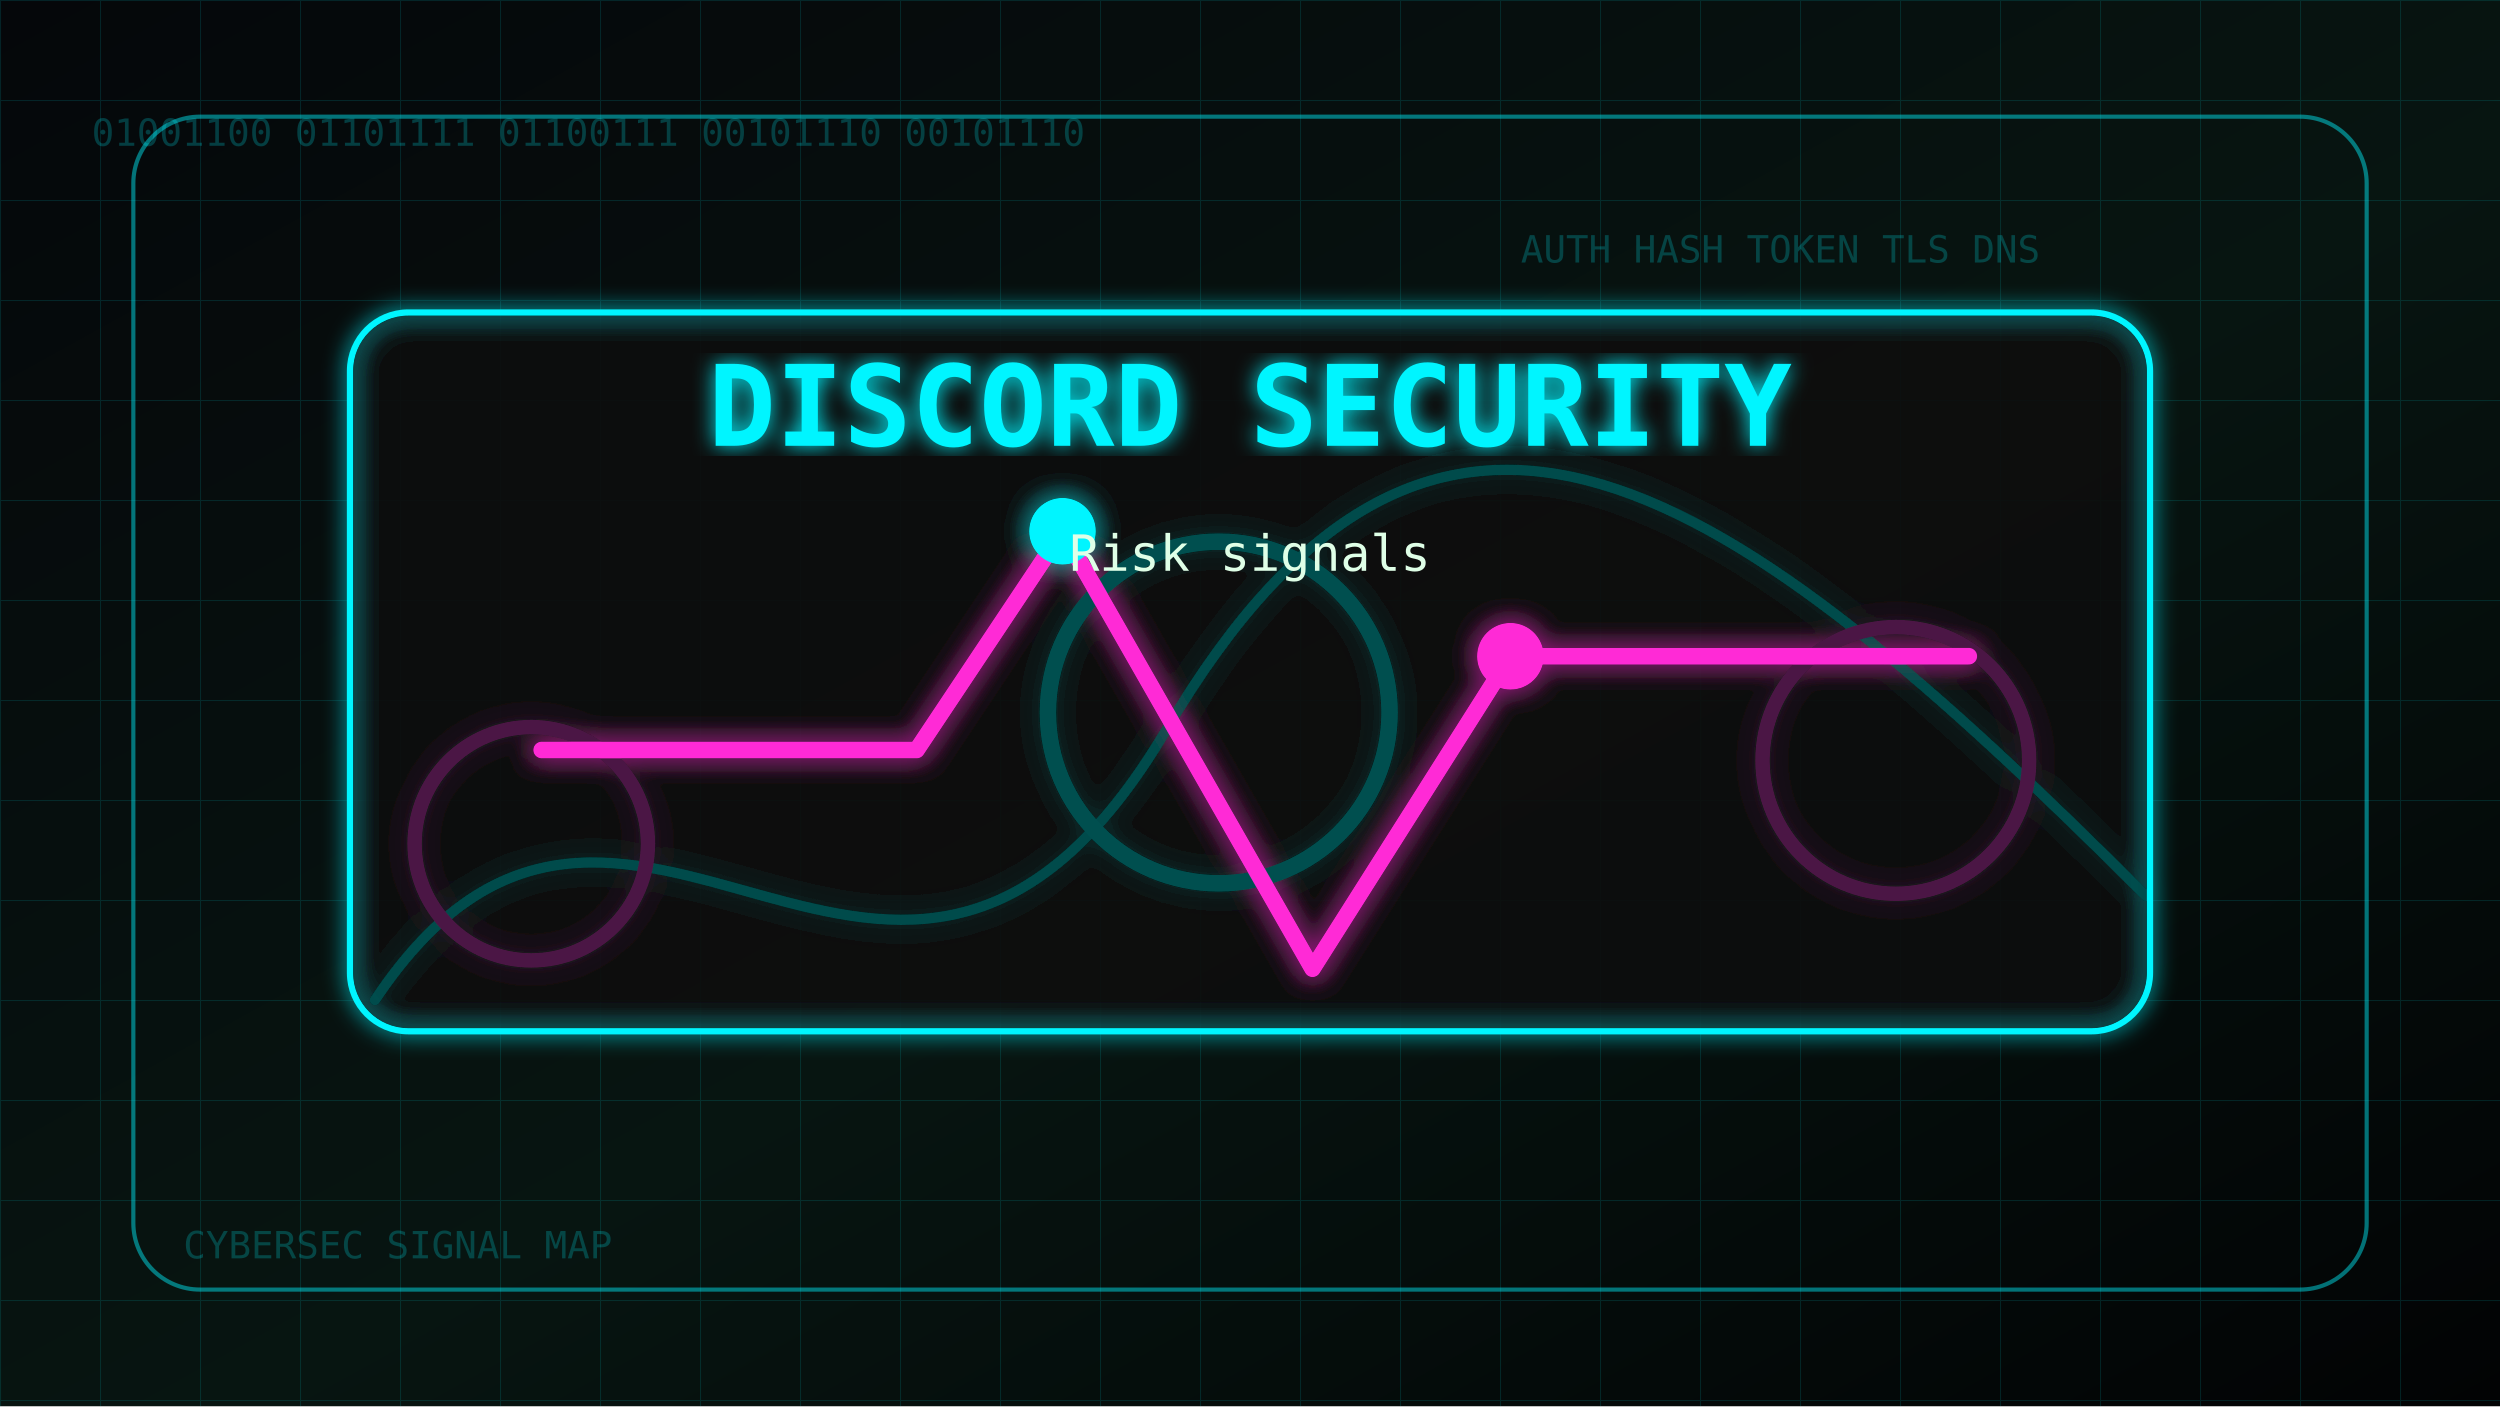
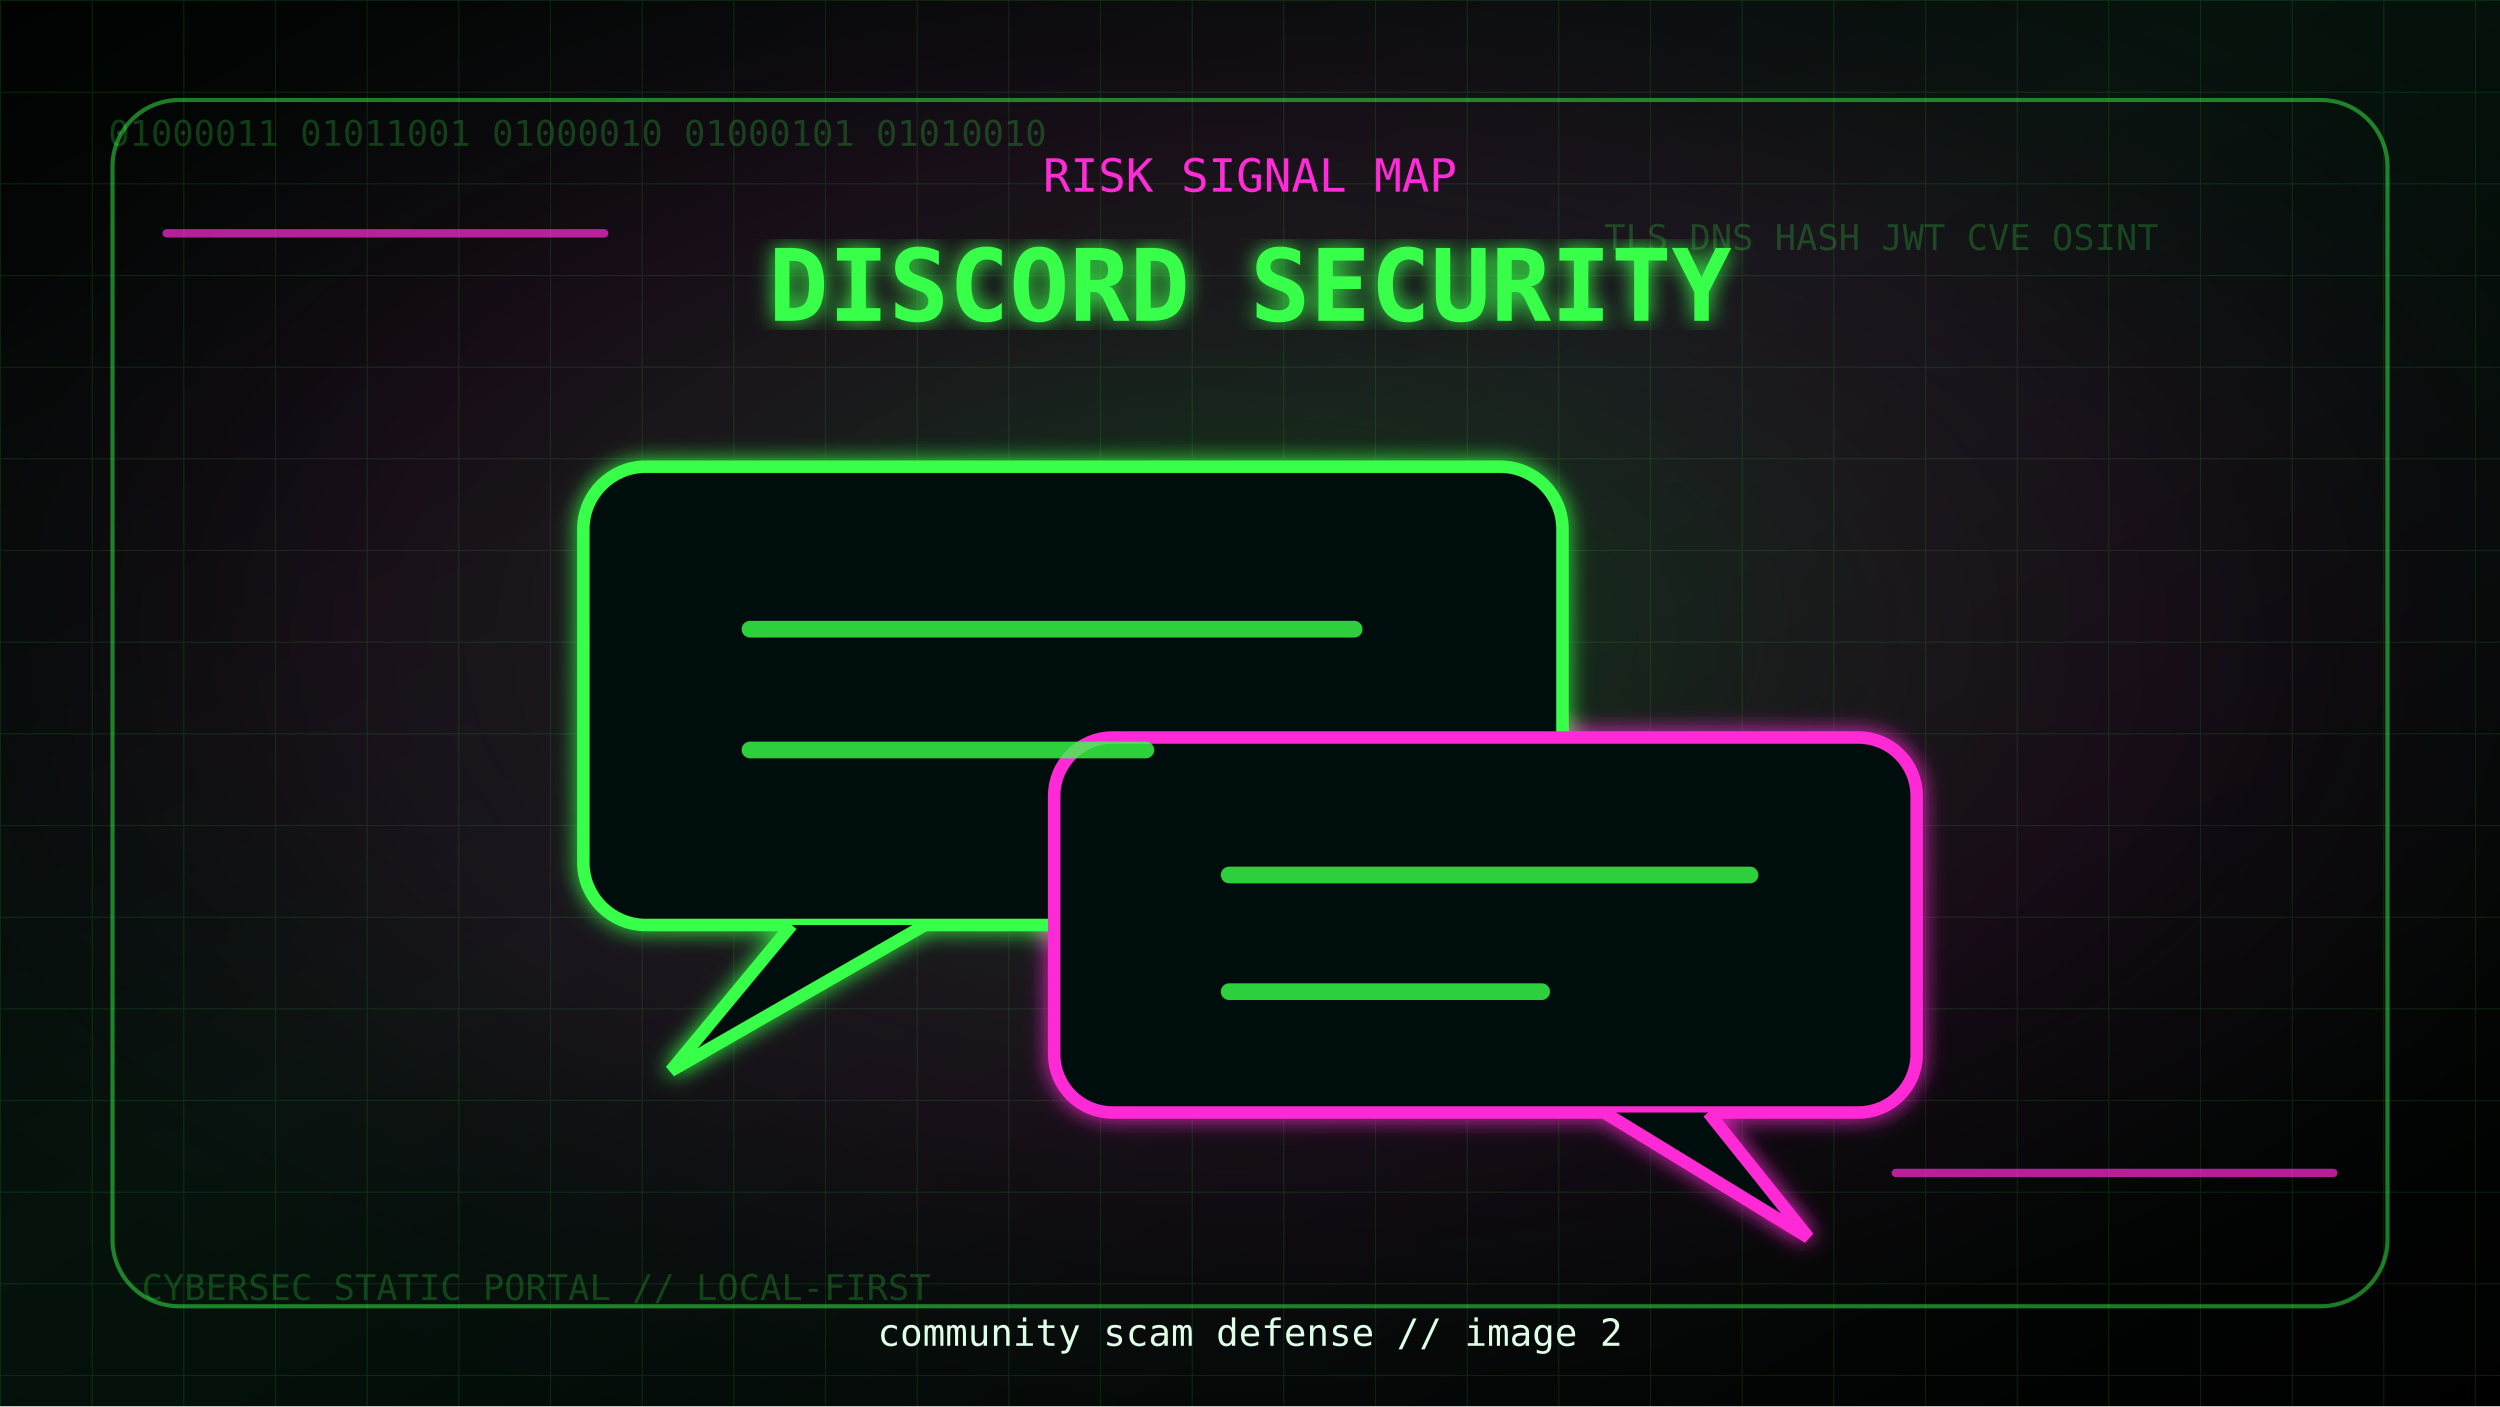
- <svg xmlns="http://www.w3.org/2000/svg" viewBox="0 0 1200 675" role="img" aria-label="Discord security">
+ <svg xmlns="http://www.w3.org/2000/svg" viewBox="0 0 1200 675" role="img" aria-label="DISCORD SECURITY RISK SIGNAL MAP">
  <defs>
    <linearGradient id="bg" x1="0" y1="0" x2="1" y2="1">
-       <stop offset="0" stop-color="#05070a" />
-       <stop offset="0.55" stop-color="#071511" />
-       <stop offset="1" stop-color="#020304" />
+       <stop offset="0" stop-color="#010302" />
+       <stop offset="0.45" stop-color="#05130c" />
+       <stop offset="1" stop-color="#000" />
    </linearGradient>
+     <radialGradient id="pulse" cx="50%" cy="45%" r="65%">
+       <stop offset="0" stop-color="#39ff4a" stop-opacity="0.18" />
+       <stop offset="0.55" stop-color="#ff2bd6" stop-opacity="0.08" />
+       <stop offset="1" stop-color="#000" stop-opacity="0" />
+     </radialGradient>
    <filter id="glow">
      <feGaussianBlur stdDeviation="5" result="blur" />
      <feMerge>
        <feMergeNode in="blur" />
        <feMergeNode in="SourceGraphic" />
      </feMerge>
    </filter>
-     <pattern id="grid" width="48" height="48" patternUnits="userSpaceOnUse">
-       <path d="M48 0H0v48" fill="none" stroke="#00f5ff" stroke-opacity="0.12" />
+     <pattern id="grid" width="44" height="44" patternUnits="userSpaceOnUse">
+       <path d="M44 0H0v44" fill="none" stroke="#39ff4a" stroke-opacity="0.12" />
    </pattern>
  </defs>
  <rect width="1200" height="675" fill="url(#bg)" />
  <rect width="1200" height="675" fill="url(#grid)" />
-   <g opacity="0.22" font-family="monospace" font-size="18" fill="#00f5ff">
-     <text x="44" y="70">01001100 01101111 01100111 00101110 00101110</text>
-     <text x="730" y="126">AUTH HASH TOKEN TLS DNS</text>
-     <text x="88" y="604">CYBERSEC SIGNAL MAP</text>
+   <rect width="1200" height="675" fill="url(#pulse)" />
+   <g opacity="0.22" font-family="JetBrains Mono, monospace" font-size="17" fill="#39ff4a">
+     <text x="52" y="70">01000011 01011001 01000010 01000101 01010010</text>
+     <text x="770" y="120">TLS DNS HASH JWT CVE OSINT</text>
+     <text x="68" y="624">CYBERSEC STATIC PORTAL // LOCAL-FIRST</text>
  </g>
  <g filter="url(#glow)">
-     <path d="M180 480 C300 300 430 570 560 350 S830 230 1030 430" fill="none" stroke="#00f5ff" stroke-width="5" stroke-linecap="round" opacity="0.9" />
-     <circle cx="255" cy="405" r="56" fill="none" stroke="#ff2bd6" stroke-width="7" />
-     <circle cx="585" cy="342" r="82" fill="none" stroke="#00f5ff" stroke-width="8" />
-     <circle cx="910" cy="365" r="64" fill="none" stroke="#ff2bd6" stroke-width="7" />
-     <rect x="168" y="150" width="864" height="345" rx="28" fill="#07100d" fill-opacity="0.72" stroke="#00f5ff" stroke-width="3" />
-     <path d="M260 360h180l70-105 120 210 95-150h220" fill="none" stroke="#ff2bd6" stroke-width="8" stroke-linecap="round" stroke-linejoin="round" />
-     <circle cx="510" cy="255" r="16" fill="#00f5ff" />
-     <circle cx="725" cy="315" r="16" fill="#ff2bd6" />
+     <rect x="280" y="224" width="470" height="220" rx="30" fill="#06100b" stroke="#39ff4a" stroke-width="6" />
+     <path d="M380 444l-58 70 122-70" fill="#06100b" stroke="#39ff4a" stroke-width="6" />
+     <rect x="506" y="354" width="414" height="180" rx="28" fill="#06100b" stroke="#ff2bd6" stroke-width="6" />
+     <path d="M820 534l48 60-98-60" fill="#06100b" stroke="#ff2bd6" stroke-width="6" />
+     <path d="M360 302h290M360 360h190M590 420h250M590 476h150" stroke="#39ff4a" stroke-width="8" stroke-linecap="round" opacity=".8" />
  </g>
-   <text x="600" y="214" text-anchor="middle" font-family="JetBrains Mono, monospace" font-size="54" font-weight="800" fill="#00f5ff" filter="url(#glow)">DISCORD SECURITY</text>
-   <text x="600" y="274" text-anchor="middle" font-family="JetBrains Mono, monospace" font-size="24" fill="#dfffe7">Risk signals</text>
-   <rect x="64" y="56" width="1072" height="563" rx="32" fill="none" stroke="#00f5ff" stroke-opacity="0.45" stroke-width="2" />
+   <rect x="54" y="48" width="1092" height="579" rx="32" fill="none" stroke="#39ff4a" stroke-opacity="0.48" stroke-width="2" />
+   <path d="M80 112h210M910 563h210" stroke="#ff2bd6" stroke-width="4" stroke-linecap="round" opacity="0.7" />
+   <text x="600" y="92" text-anchor="middle" font-family="JetBrains Mono, monospace" font-size="22" fill="#ff2bd6">RISK SIGNAL MAP</text>
+   <text x="600" y="646" text-anchor="middle" font-family="JetBrains Mono, monospace" font-size="18" fill="#dfffe7">community scam defense // image 2</text>
+   <text x="600" y="154" text-anchor="middle" font-family="JetBrains Mono, monospace" font-size="48" font-weight="800" fill="#39ff4a" filter="url(#glow)">DISCORD SECURITY</text>
</svg>
